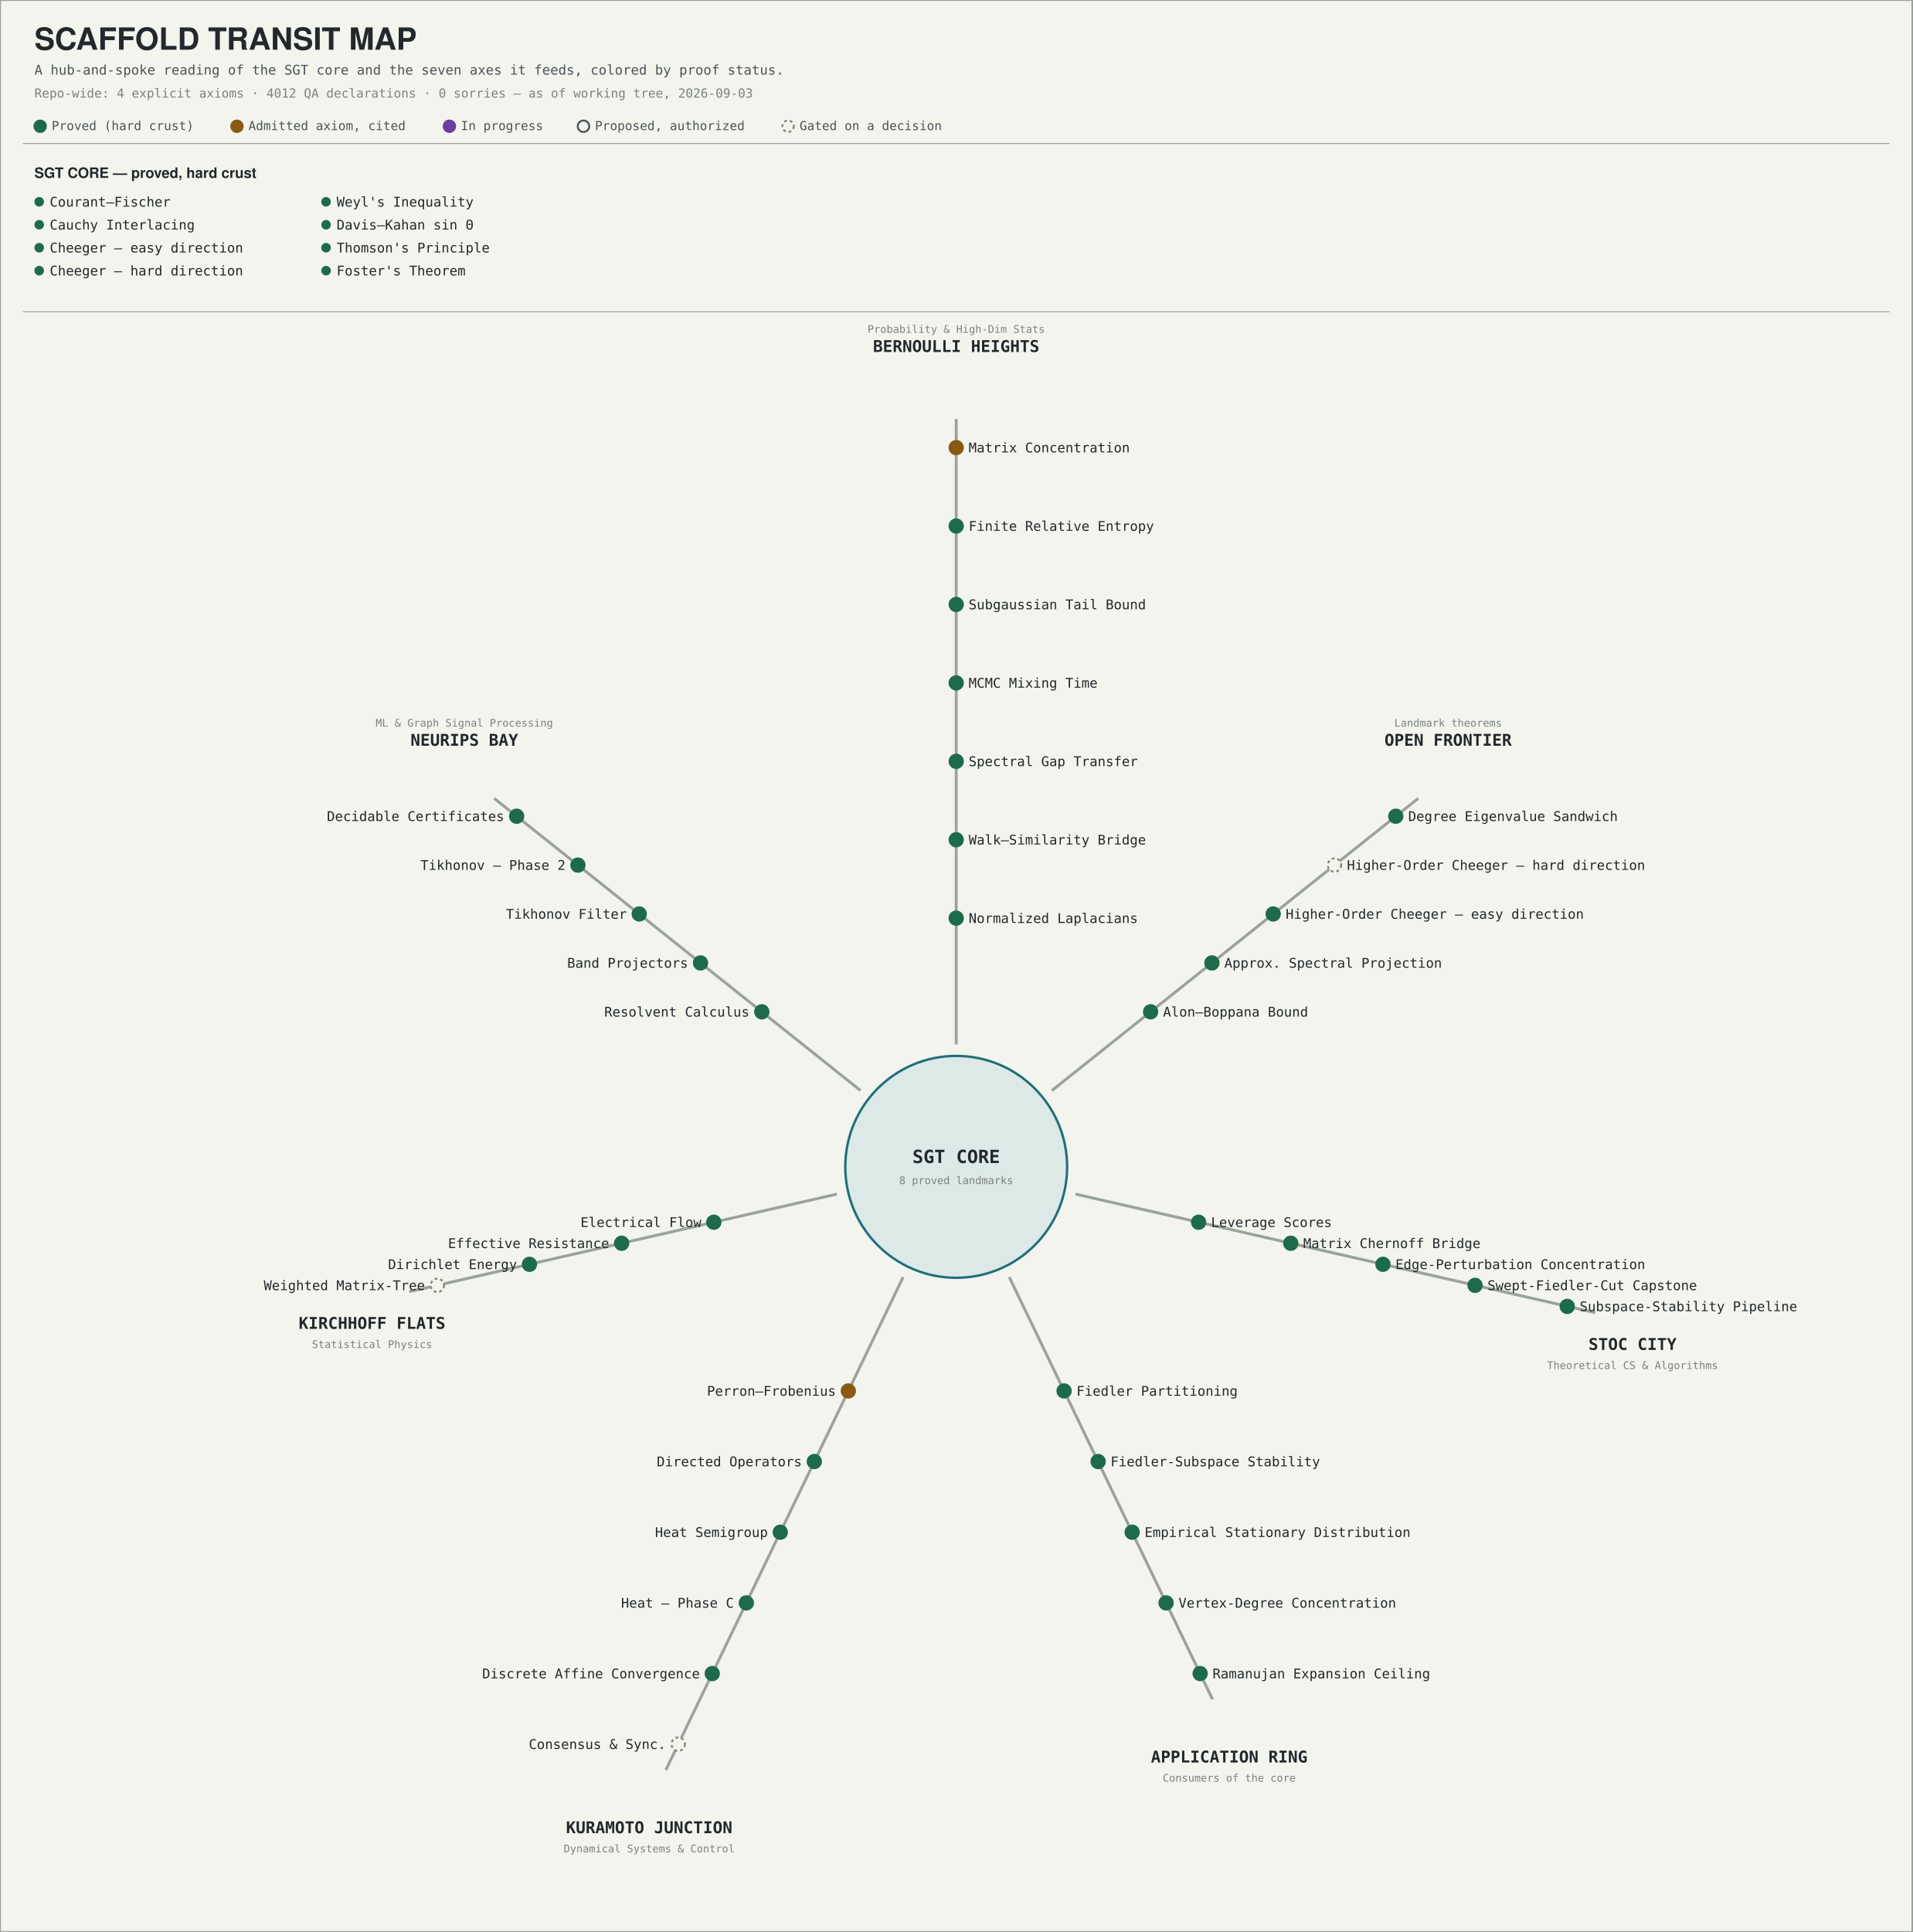
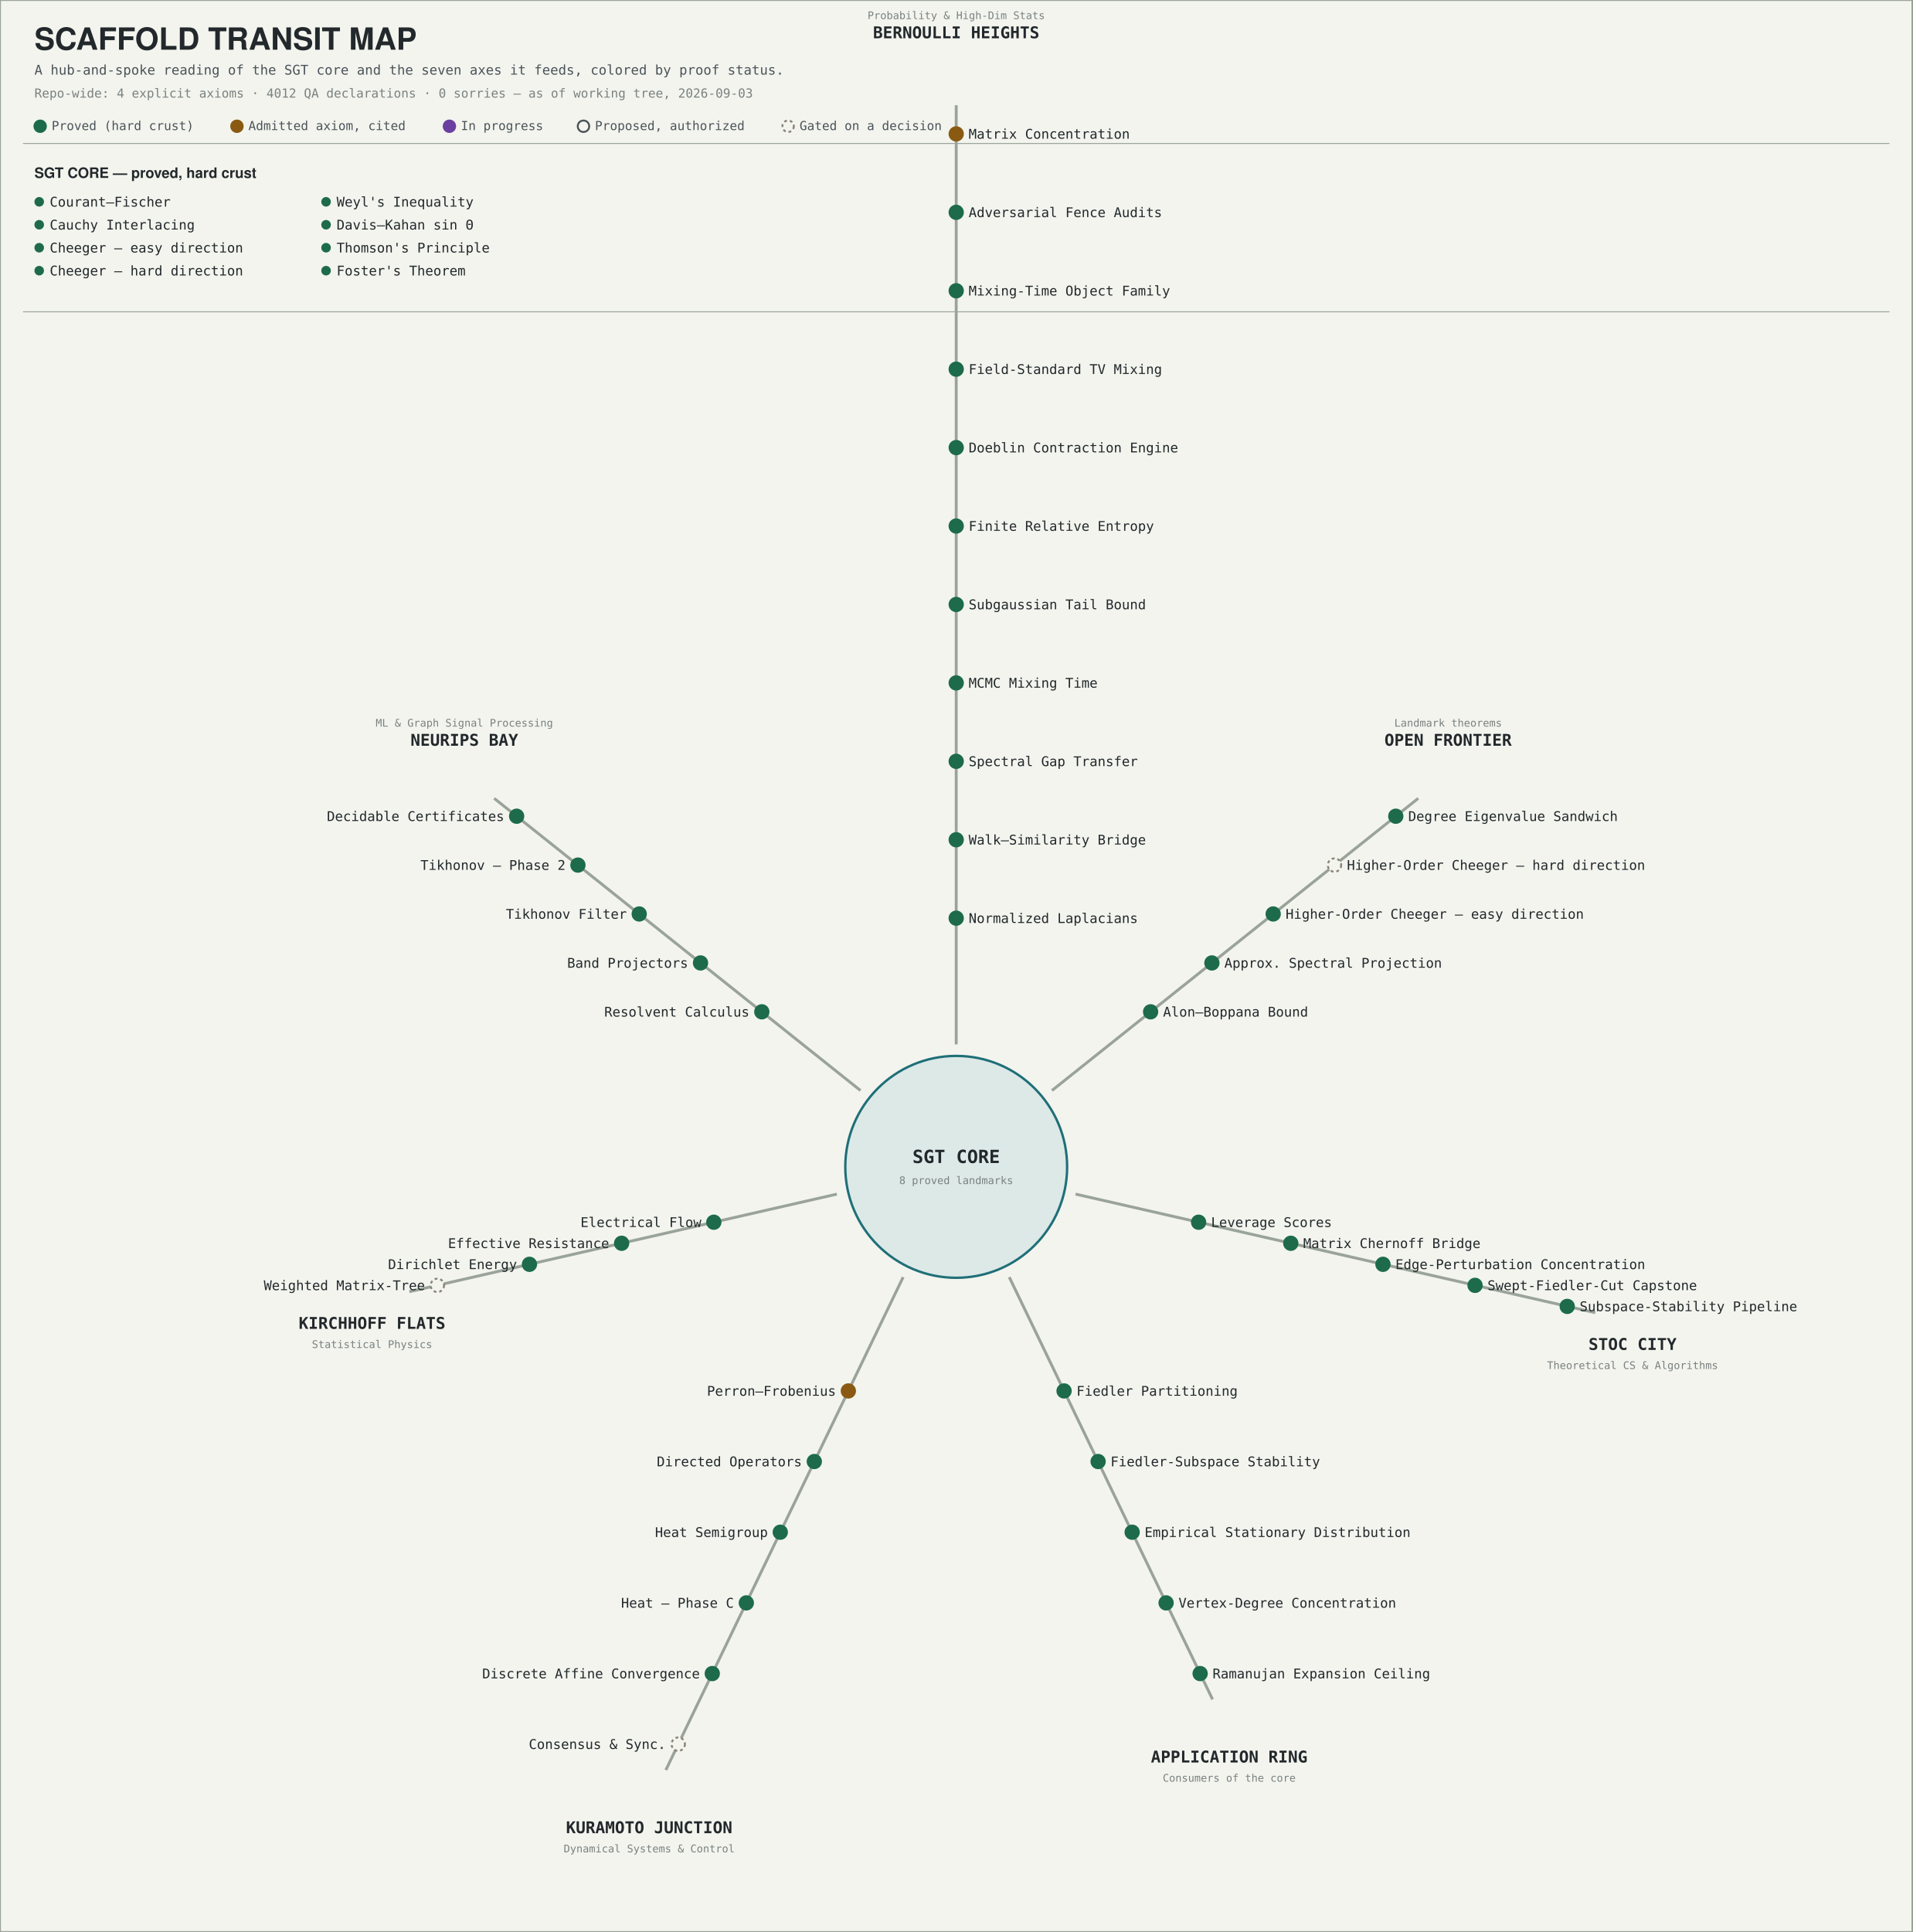
<svg xmlns="http://www.w3.org/2000/svg" viewBox="0 0 2000 2020" role="img" aria-label="Hub-and-spoke map of Scaffold's spectral graph theory core and its seven research axes, colored by proof status">
  <rect x="0" y="0" width="2000" height="2020" fill="#F3F4EE" stroke="#9AA39A" stroke-width="2" />
  <text x="36" y="52" font-size="32" font-weight="700" fill="#22282B" font-family="ui-sans-serif,Helvetica,Arial,sans-serif">SCAFFOLD TRANSIT MAP</text>
  <text x="36" y="78" font-size="14" fill="#4B5359" font-family="ui-monospace,Consolas,monospace">A hub-and-spoke reading of the SGT core and the seven axes it feeds, colored by proof status.</text>
  <text x="36" y="102" font-size="13" fill="#7A817F" font-family="ui-monospace,Consolas,monospace">Repo-wide: 4 explicit axioms · 4012 QA declarations · 0 sorries — as of working tree, 2026-09-03</text>
  <circle cx="42" cy="132" r="6" fill="#1D6B4A" stroke="#1D6B4A" stroke-width="2" />
  <text x="54" y="136" font-size="13" fill="#4B5359" font-family="ui-monospace,Consolas,monospace">Proved (hard crust)</text>
  <circle cx="247.8" cy="132" r="6" fill="#8A5A12" stroke="#8A5A12" stroke-width="2" />
  <text x="259.8" y="136" font-size="13" fill="#4B5359" font-family="ui-monospace,Consolas,monospace">Admitted axiom, cited</text>
  <circle cx="470.0" cy="132" r="6" fill="#6A3FA0" stroke="#6A3FA0" stroke-width="2" />
  <text x="482.0" y="136" font-size="13" fill="#4B5359" font-family="ui-monospace,Consolas,monospace">In progress</text>
  <circle cx="610.2" cy="132" r="6" fill="#F3F4EE" stroke="#4B5359" stroke-width="2" />
  <text x="622.2" y="136" font-size="13" fill="#4B5359" font-family="ui-monospace,Consolas,monospace">Proposed, authorized</text>
  <circle cx="824.2" cy="132" r="6" fill="#F3F4EE" stroke="#8A8378" stroke-width="2" stroke-dasharray="3,3" />
  <text x="836.2" y="136" font-size="13" fill="#4B5359" font-family="ui-monospace,Consolas,monospace">Gated on a decision</text>
  <line x1="24" y1="150" x2="1976" y2="150" stroke="#9AA39A" stroke-width="1" />
  <text x="36" y="186" font-size="15" font-weight="700" fill="#22282B" font-family="ui-sans-serif,Helvetica,Arial,sans-serif">SGT CORE — proved, hard crust</text>
  <circle cx="41" cy="211" r="5" fill="#1D6B4A" />
  <text x="52.0" y="216.0" text-anchor="start" font-size="14" fill="#22282B" font-family="ui-monospace,Consolas,monospace">Courant–Fischer</text>
  <circle cx="41" cy="235" r="5" fill="#1D6B4A" />
  <text x="52.0" y="240.0" text-anchor="start" font-size="14" fill="#22282B" font-family="ui-monospace,Consolas,monospace">Cauchy Interlacing</text>
  <circle cx="41" cy="259" r="5" fill="#1D6B4A" />
  <text x="52.0" y="264.0" text-anchor="start" font-size="14" fill="#22282B" font-family="ui-monospace,Consolas,monospace">Cheeger — easy direction</text>
  <circle cx="41" cy="283" r="5" fill="#1D6B4A" />
  <text x="52.0" y="288.0" text-anchor="start" font-size="14" fill="#22282B" font-family="ui-monospace,Consolas,monospace">Cheeger — hard direction</text>
  <circle cx="341" cy="211" r="5" fill="#1D6B4A" />
  <text x="352.0" y="216.0" text-anchor="start" font-size="14" fill="#22282B" font-family="ui-monospace,Consolas,monospace">Weyl's Inequality</text>
  <circle cx="341" cy="235" r="5" fill="#1D6B4A" />
  <text x="352.0" y="240.0" text-anchor="start" font-size="14" fill="#22282B" font-family="ui-monospace,Consolas,monospace">Davis–Kahan sin Θ</text>
  <circle cx="341" cy="259" r="5" fill="#1D6B4A" />
  <text x="352.0" y="264.0" text-anchor="start" font-size="14" fill="#22282B" font-family="ui-monospace,Consolas,monospace">Thomson's Principle</text>
  <circle cx="341" cy="283" r="5" fill="#1D6B4A" />
  <text x="352.0" y="288.0" text-anchor="start" font-size="14" fill="#22282B" font-family="ui-monospace,Consolas,monospace">Foster's Theorem</text>
  <line x1="24" y1="326" x2="1976" y2="326" stroke="#9AA39A" stroke-width="1" />
  <circle cx="1000" cy="1220" r="116" fill="#DCE9E7" stroke="#1F6F78" stroke-width="2.5" />
  <text x="1000.0" y="1216.0" text-anchor="middle" font-size="19" fill="#22282B" font-weight="700" font-family="ui-monospace,Consolas,monospace">SGT CORE</text>
  <text x="1000.0" y="1238.0" text-anchor="middle" font-size="11" fill="#7A817F" font-family="ui-monospace,Consolas,monospace">8 proved landmarks</text>
-   <line x1="1000.0" y1="1092.0" x2="1000.0" y2="438.0" stroke="#9AA39A" stroke-width="3" />
+   <line x1="1000.0" y1="1092.0" x2="1000.0" y2="110.0" stroke="#9AA39A" stroke-width="3" />
  <circle cx="1000.0" cy="960.0" r="7" fill="#1D6B4A" stroke="#1D6B4A" stroke-width="2" />
  <text x="1013.0" y="965.0" text-anchor="start" font-size="14" fill="#22282B" font-family="ui-monospace,Consolas,monospace">Normalized Laplacians</text>
  <circle cx="1000.0" cy="878.0" r="7" fill="#1D6B4A" stroke="#1D6B4A" stroke-width="2" />
  <text x="1013.0" y="883.0" text-anchor="start" font-size="14" fill="#22282B" font-family="ui-monospace,Consolas,monospace">Walk–Similarity Bridge</text>
  <circle cx="1000.0" cy="796.0" r="7" fill="#1D6B4A" stroke="#1D6B4A" stroke-width="2" />
  <text x="1013.0" y="801.0" text-anchor="start" font-size="14" fill="#22282B" font-family="ui-monospace,Consolas,monospace">Spectral Gap Transfer</text>
  <circle cx="1000.0" cy="714.0" r="7" fill="#1D6B4A" stroke="#1D6B4A" stroke-width="2" />
  <text x="1013.0" y="719.0" text-anchor="start" font-size="14" fill="#22282B" font-family="ui-monospace,Consolas,monospace">MCMC Mixing Time</text>
  <circle cx="1000.0" cy="632.0" r="7" fill="#1D6B4A" stroke="#1D6B4A" stroke-width="2" />
  <text x="1013.0" y="637.0" text-anchor="start" font-size="14" fill="#22282B" font-family="ui-monospace,Consolas,monospace">Subgaussian Tail Bound</text>
  <circle cx="1000.0" cy="550.0" r="7" fill="#1D6B4A" stroke="#1D6B4A" stroke-width="2" />
  <text x="1013.0" y="555.0" text-anchor="start" font-size="14" fill="#22282B" font-family="ui-monospace,Consolas,monospace">Finite Relative Entropy</text>
-   <circle cx="1000.0" cy="468.0" r="7" fill="#8A5A12" stroke="#8A5A12" stroke-width="2" />
-   <text x="1013.0" y="473.0" text-anchor="start" font-size="14" fill="#22282B" font-family="ui-monospace,Consolas,monospace">Matrix Concentration</text>
-   <text x="1000.0" y="368.0" text-anchor="middle" font-size="17" fill="#22282B" font-weight="700" font-family="ui-monospace,Consolas,monospace">BERNOULLI HEIGHTS</text>
-   <text x="1000.0" y="348.0" text-anchor="middle" font-size="11" fill="#7A817F" font-family="ui-monospace,Consolas,monospace">Probability &amp; High-Dim Stats</text>
+   <circle cx="1000.0" cy="468.0" r="7" fill="#1D6B4A" stroke="#1D6B4A" stroke-width="2" />
+   <text x="1013.0" y="473.0" text-anchor="start" font-size="14" fill="#22282B" font-family="ui-monospace,Consolas,monospace">Doeblin Contraction Engine</text>
+   <circle cx="1000.0" cy="386.0" r="7" fill="#1D6B4A" stroke="#1D6B4A" stroke-width="2" />
+   <text x="1013.0" y="391.0" text-anchor="start" font-size="14" fill="#22282B" font-family="ui-monospace,Consolas,monospace">Field-Standard TV Mixing</text>
+   <circle cx="1000.0" cy="304.0" r="7" fill="#1D6B4A" stroke="#1D6B4A" stroke-width="2" />
+   <text x="1013.0" y="309.0" text-anchor="start" font-size="14" fill="#22282B" font-family="ui-monospace,Consolas,monospace">Mixing-Time Object Family</text>
+   <circle cx="1000.0" cy="222.0" r="7" fill="#1D6B4A" stroke="#1D6B4A" stroke-width="2" />
+   <text x="1013.0" y="227.0" text-anchor="start" font-size="14" fill="#22282B" font-family="ui-monospace,Consolas,monospace">Adversarial Fence Audits</text>
+   <circle cx="1000.0" cy="140.0" r="7" fill="#8A5A12" stroke="#8A5A12" stroke-width="2" />
+   <text x="1013.0" y="145.0" text-anchor="start" font-size="14" fill="#22282B" font-family="ui-monospace,Consolas,monospace">Matrix Concentration</text>
+   <text x="1000.0" y="40.0" text-anchor="middle" font-size="17" fill="#22282B" font-weight="700" font-family="ui-monospace,Consolas,monospace">BERNOULLI HEIGHTS</text>
+   <text x="1000.0" y="20.0" text-anchor="middle" font-size="11" fill="#7A817F" font-family="ui-monospace,Consolas,monospace">Probability &amp; High-Dim Stats</text>
  <line x1="1055.5" y1="1335.3" x2="1268.1" y2="1776.8" stroke="#9AA39A" stroke-width="3" />
  <circle cx="1112.8" cy="1454.3" r="7" fill="#1D6B4A" stroke="#1D6B4A" stroke-width="2" />
  <text x="1125.8" y="1459.3" text-anchor="start" font-size="14" fill="#22282B" font-family="ui-monospace,Consolas,monospace">Fiedler Partitioning</text>
  <circle cx="1148.4" cy="1528.1" r="7" fill="#1D6B4A" stroke="#1D6B4A" stroke-width="2" />
  <text x="1161.4" y="1533.1" text-anchor="start" font-size="14" fill="#22282B" font-family="ui-monospace,Consolas,monospace">Fiedler-Subspace Stability</text>
  <circle cx="1184.0" cy="1602.0" r="7" fill="#1D6B4A" stroke="#1D6B4A" stroke-width="2" />
  <text x="1197.0" y="1607.0" text-anchor="start" font-size="14" fill="#22282B" font-family="ui-monospace,Consolas,monospace">Empirical Stationary Distribution</text>
  <circle cx="1219.5" cy="1675.9" r="7" fill="#1D6B4A" stroke="#1D6B4A" stroke-width="2" />
  <text x="1232.5" y="1680.9" text-anchor="start" font-size="14" fill="#22282B" font-family="ui-monospace,Consolas,monospace">Vertex-Degree Concentration</text>
  <circle cx="1255.1" cy="1749.8" r="7" fill="#1D6B4A" stroke="#1D6B4A" stroke-width="2" />
  <text x="1268.1" y="1754.8" text-anchor="start" font-size="14" fill="#22282B" font-family="ui-monospace,Consolas,monospace">Ramanujan Expansion Ceiling</text>
  <text x="1285.5" y="1842.8" text-anchor="middle" font-size="17" fill="#22282B" font-weight="700" font-family="ui-monospace,Consolas,monospace">APPLICATION RING</text>
  <text x="1285.5" y="1862.8" text-anchor="middle" font-size="11" fill="#7A817F" font-family="ui-monospace,Consolas,monospace">Consumers of the core</text>
  <line x1="944.5" y1="1335.3" x2="696.3" y2="1850.7" stroke="#9AA39A" stroke-width="3" />
  <circle cx="887.2" cy="1454.3" r="7" fill="#8A5A12" stroke="#8A5A12" stroke-width="2" />
  <text x="874.2" y="1459.3" text-anchor="end" font-size="14" fill="#22282B" font-family="ui-monospace,Consolas,monospace">Perron–Frobenius</text>
  <circle cx="851.6" cy="1528.1" r="7" fill="#1D6B4A" stroke="#1D6B4A" stroke-width="2" />
  <text x="838.6" y="1533.1" text-anchor="end" font-size="14" fill="#22282B" font-family="ui-monospace,Consolas,monospace">Directed Operators</text>
  <circle cx="816.0" cy="1602.0" r="7" fill="#1D6B4A" stroke="#1D6B4A" stroke-width="2" />
  <text x="803.0" y="1607.0" text-anchor="end" font-size="14" fill="#22282B" font-family="ui-monospace,Consolas,monospace">Heat Semigroup</text>
  <circle cx="780.5" cy="1675.9" r="7" fill="#1D6B4A" stroke="#1D6B4A" stroke-width="2" />
  <text x="767.5" y="1680.9" text-anchor="end" font-size="14" fill="#22282B" font-family="ui-monospace,Consolas,monospace">Heat — Phase C</text>
  <circle cx="744.9" cy="1749.8" r="7" fill="#1D6B4A" stroke="#1D6B4A" stroke-width="2" />
  <text x="731.9" y="1754.8" text-anchor="end" font-size="14" fill="#22282B" font-family="ui-monospace,Consolas,monospace">Discrete Affine Convergence</text>
  <circle cx="709.3" cy="1823.6" r="7" fill="#F3F4EE" stroke="#8A8378" stroke-width="2" stroke-dasharray="3,3" />
  <text x="696.3" y="1828.6" text-anchor="end" font-size="14" fill="#22282B" font-family="ui-monospace,Consolas,monospace">Consensus &amp; Sync.</text>
  <text x="678.9" y="1916.7" text-anchor="middle" font-size="17" fill="#22282B" font-weight="700" font-family="ui-monospace,Consolas,monospace">KURAMOTO JUNCTION</text>
  <text x="678.9" y="1936.7" text-anchor="middle" font-size="11" fill="#7A817F" font-family="ui-monospace,Consolas,monospace">Dynamical Systems &amp; Control</text>
  <line x1="875.2" y1="1248.5" x2="428.1" y2="1350.5" stroke="#9AA39A" stroke-width="3" />
  <circle cx="746.5" cy="1277.9" r="7" fill="#1D6B4A" stroke="#1D6B4A" stroke-width="2" />
  <text x="733.5" y="1282.9" text-anchor="end" font-size="14" fill="#22282B" font-family="ui-monospace,Consolas,monospace">Electrical Flow</text>
  <circle cx="650.1" cy="1299.9" r="7" fill="#1D6B4A" stroke="#1D6B4A" stroke-width="2" />
  <text x="637.1" y="1304.9" text-anchor="end" font-size="14" fill="#22282B" font-family="ui-monospace,Consolas,monospace">Effective Resistance</text>
  <circle cx="553.7" cy="1321.9" r="7" fill="#1D6B4A" stroke="#1D6B4A" stroke-width="2" />
  <text x="540.7" y="1326.9" text-anchor="end" font-size="14" fill="#22282B" font-family="ui-monospace,Consolas,monospace">Dirichlet Energy</text>
  <circle cx="457.4" cy="1343.9" r="7" fill="#F3F4EE" stroke="#8A8378" stroke-width="2" stroke-dasharray="3,3" />
  <text x="444.4" y="1348.9" text-anchor="end" font-size="14" fill="#22282B" font-family="ui-monospace,Consolas,monospace">Weighted Matrix-Tree</text>
  <text x="389.1" y="1389.4" text-anchor="middle" font-size="17" fill="#22282B" font-weight="700" font-family="ui-monospace,Consolas,monospace">KIRCHHOFF FLATS</text>
  <text x="389.1" y="1409.4" text-anchor="middle" font-size="11" fill="#7A817F" font-family="ui-monospace,Consolas,monospace">Statistical Physics</text>
  <line x1="1100.1" y1="1140.2" x2="1483.2" y2="834.7" stroke="#9AA39A" stroke-width="3" />
  <circle cx="1203.3" cy="1057.9" r="7" fill="#1D6B4A" stroke="#1D6B4A" stroke-width="2" />
  <text x="1216.3" y="1062.9" text-anchor="start" font-size="14" fill="#22282B" font-family="ui-monospace,Consolas,monospace">Alon–Boppana Bound</text>
  <circle cx="1267.4" cy="1006.8" r="7" fill="#1D6B4A" stroke="#1D6B4A" stroke-width="2" />
  <text x="1280.4" y="1011.8" text-anchor="start" font-size="14" fill="#22282B" font-family="ui-monospace,Consolas,monospace">Approx. Spectral Projection</text>
  <circle cx="1331.5" cy="955.6" r="7" fill="#1D6B4A" stroke="#1D6B4A" stroke-width="2" />
  <text x="1344.5" y="960.6" text-anchor="start" font-size="14" fill="#22282B" font-family="ui-monospace,Consolas,monospace">Higher-Order Cheeger — easy direction</text>
  <circle cx="1395.6" cy="904.5" r="7" fill="#F3F4EE" stroke="#8A8378" stroke-width="2" stroke-dasharray="3,3" />
  <text x="1408.6" y="909.5" text-anchor="start" font-size="14" fill="#22282B" font-family="ui-monospace,Consolas,monospace">Higher-Order Cheeger — hard direction</text>
  <circle cx="1459.7" cy="853.4" r="7" fill="#1D6B4A" stroke="#1D6B4A" stroke-width="2" />
  <text x="1472.7" y="858.4" text-anchor="start" font-size="14" fill="#22282B" font-family="ui-monospace,Consolas,monospace">Degree Eigenvalue Sandwich</text>
  <text x="1514.4" y="779.7" text-anchor="middle" font-size="17" fill="#22282B" font-weight="700" font-family="ui-monospace,Consolas,monospace">OPEN FRONTIER</text>
  <text x="1514.4" y="759.7" text-anchor="middle" font-size="11" fill="#7A817F" font-family="ui-monospace,Consolas,monospace">Landmark theorems</text>
  <line x1="899.9" y1="1140.2" x2="516.8" y2="834.7" stroke="#9AA39A" stroke-width="3" />
  <circle cx="796.7" cy="1057.9" r="7" fill="#1D6B4A" stroke="#1D6B4A" stroke-width="2" />
  <text x="783.7" y="1062.9" text-anchor="end" font-size="14" fill="#22282B" font-family="ui-monospace,Consolas,monospace">Resolvent Calculus</text>
  <circle cx="732.6" cy="1006.8" r="7" fill="#1D6B4A" stroke="#1D6B4A" stroke-width="2" />
  <text x="719.6" y="1011.8" text-anchor="end" font-size="14" fill="#22282B" font-family="ui-monospace,Consolas,monospace">Band Projectors</text>
  <circle cx="668.5" cy="955.6" r="7" fill="#1D6B4A" stroke="#1D6B4A" stroke-width="2" />
  <text x="655.5" y="960.6" text-anchor="end" font-size="14" fill="#22282B" font-family="ui-monospace,Consolas,monospace">Tikhonov Filter</text>
  <circle cx="604.4" cy="904.5" r="7" fill="#1D6B4A" stroke="#1D6B4A" stroke-width="2" />
  <text x="591.4" y="909.5" text-anchor="end" font-size="14" fill="#22282B" font-family="ui-monospace,Consolas,monospace">Tikhonov — Phase 2</text>
  <circle cx="540.3" cy="853.4" r="7" fill="#1D6B4A" stroke="#1D6B4A" stroke-width="2" />
  <text x="527.3" y="858.4" text-anchor="end" font-size="14" fill="#22282B" font-family="ui-monospace,Consolas,monospace">Decidable Certificates</text>
  <text x="485.6" y="779.7" text-anchor="middle" font-size="17" fill="#22282B" font-weight="700" font-family="ui-monospace,Consolas,monospace">NEURIPS BAY</text>
  <text x="485.6" y="759.7" text-anchor="middle" font-size="11" fill="#7A817F" font-family="ui-monospace,Consolas,monospace">ML &amp; Graph Signal Processing</text>
  <line x1="1124.8" y1="1248.5" x2="1668.3" y2="1372.5" stroke="#9AA39A" stroke-width="3" />
  <circle cx="1253.5" cy="1277.9" r="7" fill="#1D6B4A" stroke="#1D6B4A" stroke-width="2" />
  <text x="1266.5" y="1282.9" text-anchor="start" font-size="14" fill="#22282B" font-family="ui-monospace,Consolas,monospace">Leverage Scores</text>
  <circle cx="1349.9" cy="1299.9" r="7" fill="#1D6B4A" stroke="#1D6B4A" stroke-width="2" />
  <text x="1362.9" y="1304.9" text-anchor="start" font-size="14" fill="#22282B" font-family="ui-monospace,Consolas,monospace">Matrix Chernoff Bridge</text>
  <circle cx="1446.3" cy="1321.9" r="7" fill="#1D6B4A" stroke="#1D6B4A" stroke-width="2" />
  <text x="1459.3" y="1326.9" text-anchor="start" font-size="14" fill="#22282B" font-family="ui-monospace,Consolas,monospace">Edge-Perturbation Concentration</text>
  <circle cx="1542.6" cy="1343.9" r="7" fill="#1D6B4A" stroke="#1D6B4A" stroke-width="2" />
  <text x="1555.6" y="1348.9" text-anchor="start" font-size="14" fill="#22282B" font-family="ui-monospace,Consolas,monospace">Swept-Fiedler-Cut Capstone</text>
  <circle cx="1639.0" cy="1365.9" r="7" fill="#1D6B4A" stroke="#1D6B4A" stroke-width="2" />
  <text x="1652.0" y="1370.9" text-anchor="start" font-size="14" fill="#22282B" font-family="ui-monospace,Consolas,monospace">Subspace-Stability Pipeline</text>
  <text x="1707.3" y="1411.4" text-anchor="middle" font-size="17" fill="#22282B" font-weight="700" font-family="ui-monospace,Consolas,monospace">STOC CITY</text>
  <text x="1707.3" y="1431.4" text-anchor="middle" font-size="11" fill="#7A817F" font-family="ui-monospace,Consolas,monospace">Theoretical CS &amp; Algorithms</text>
</svg>
